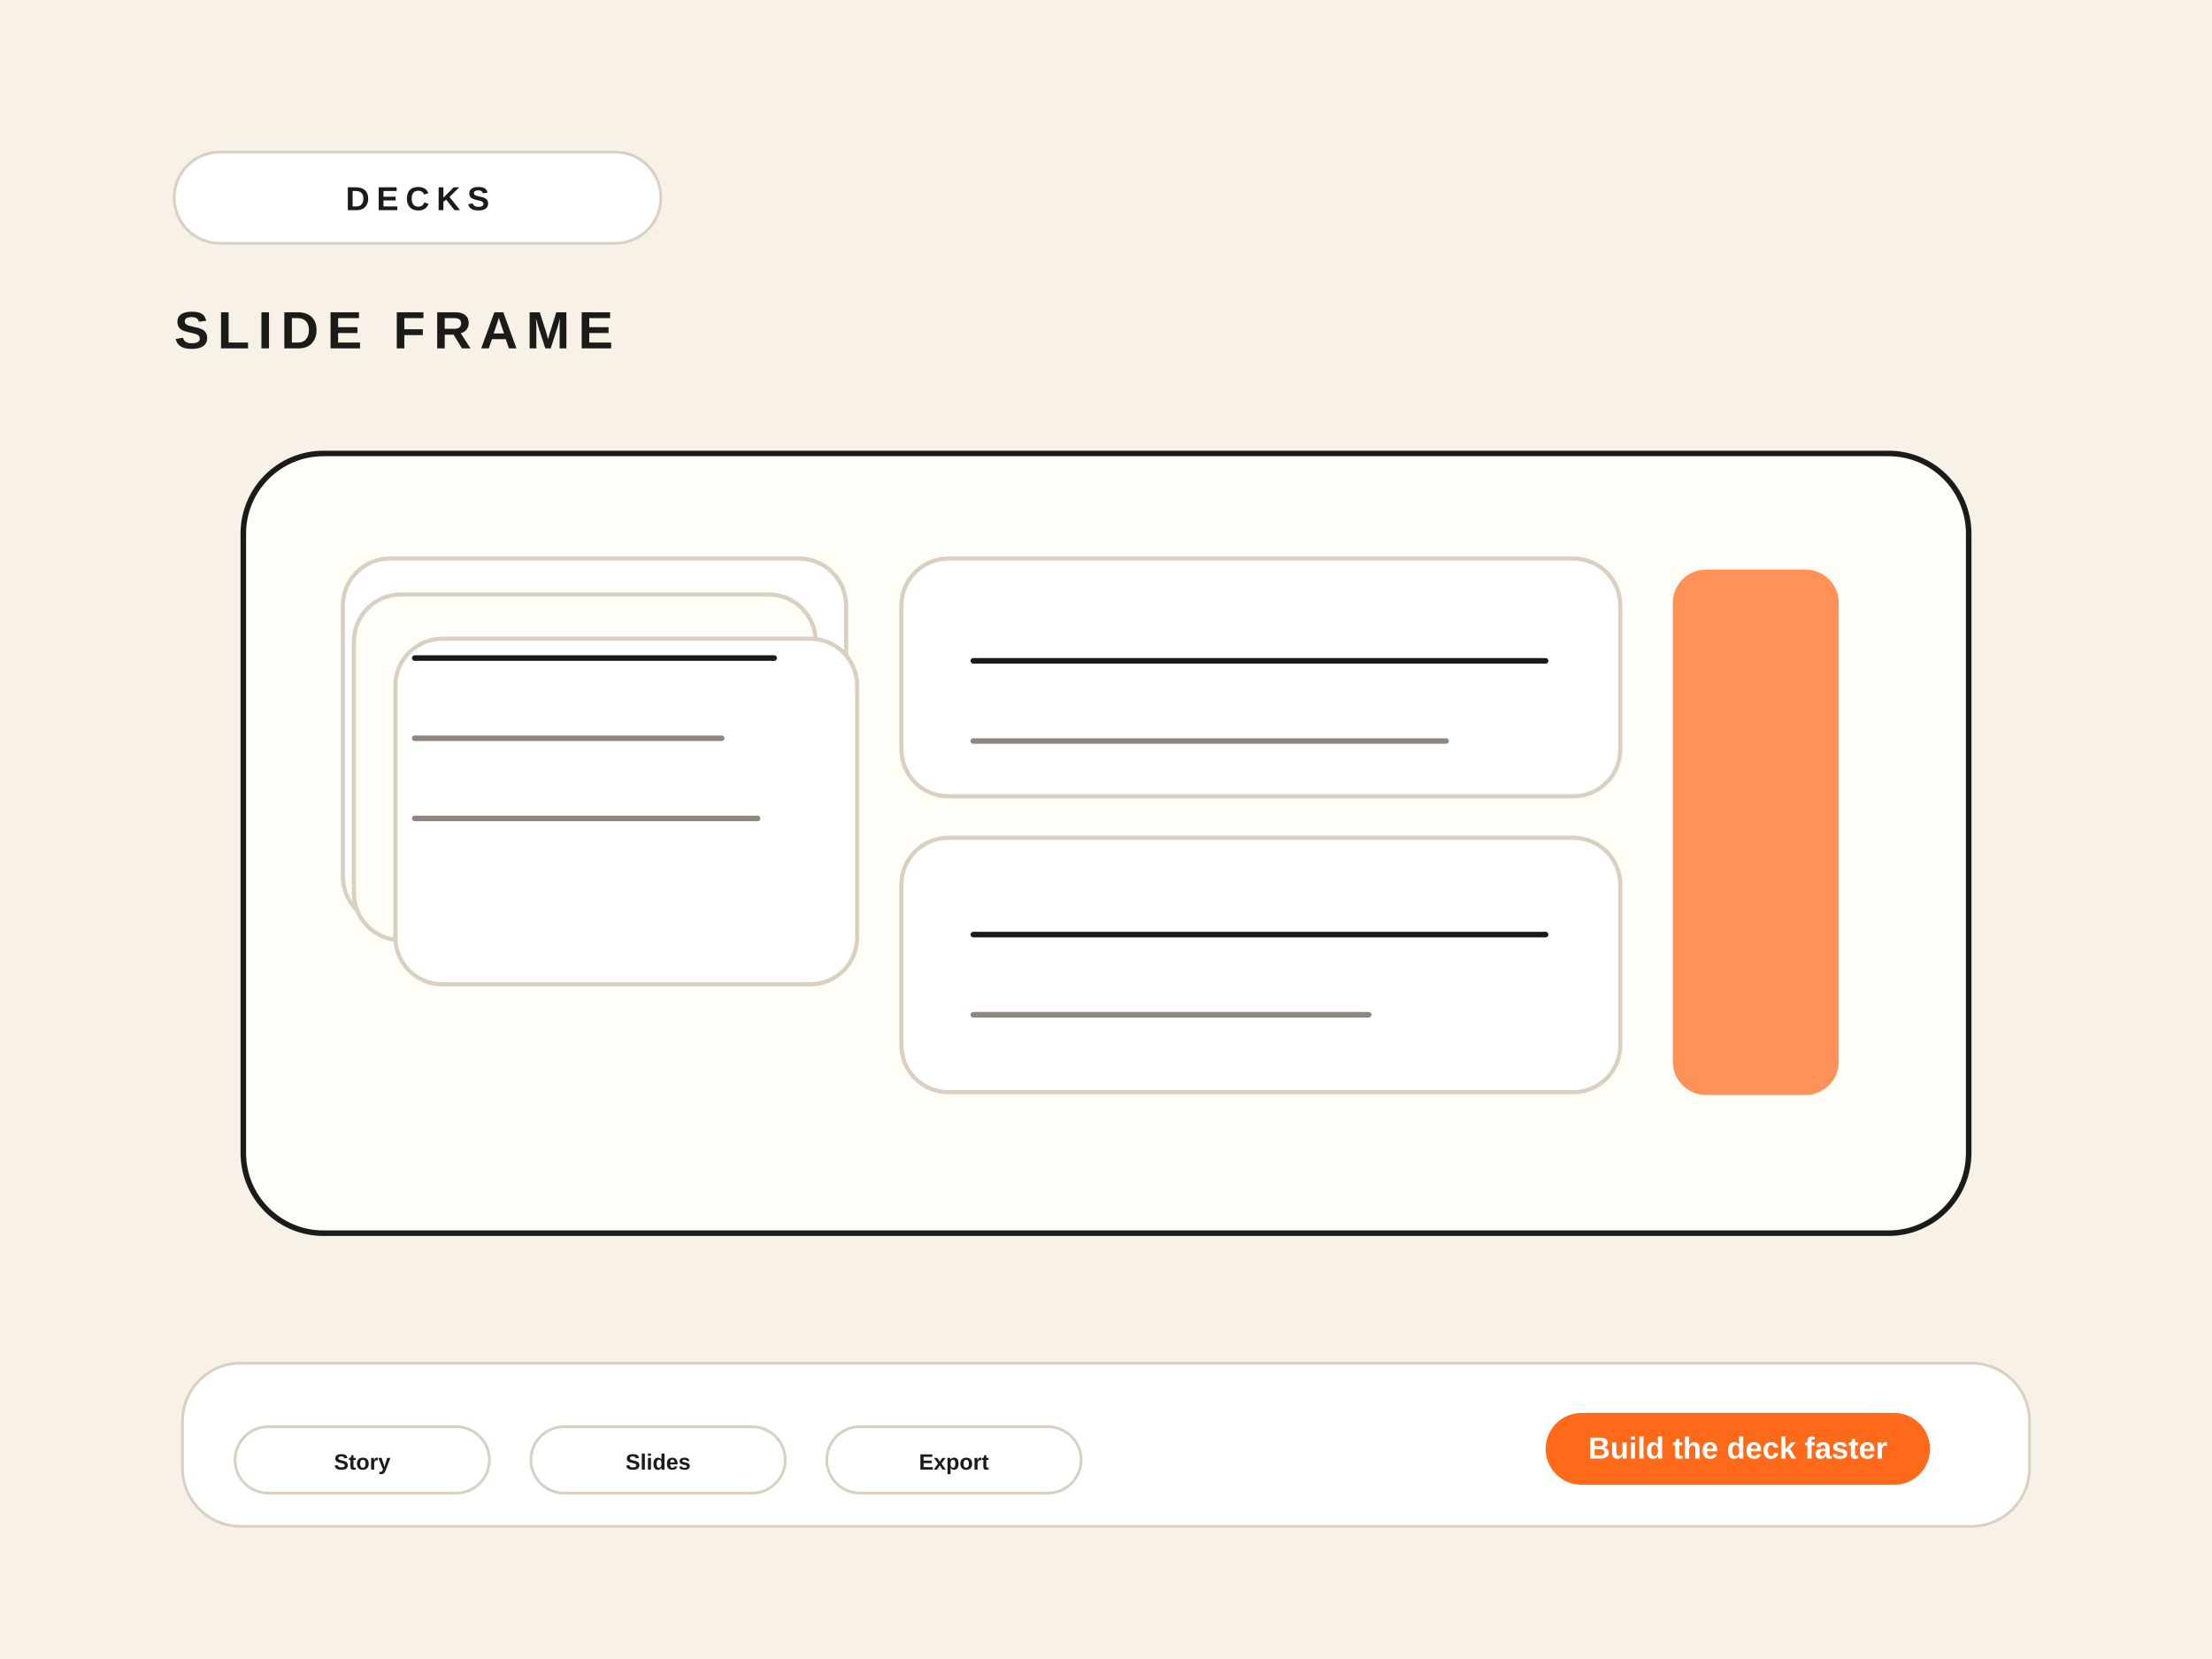
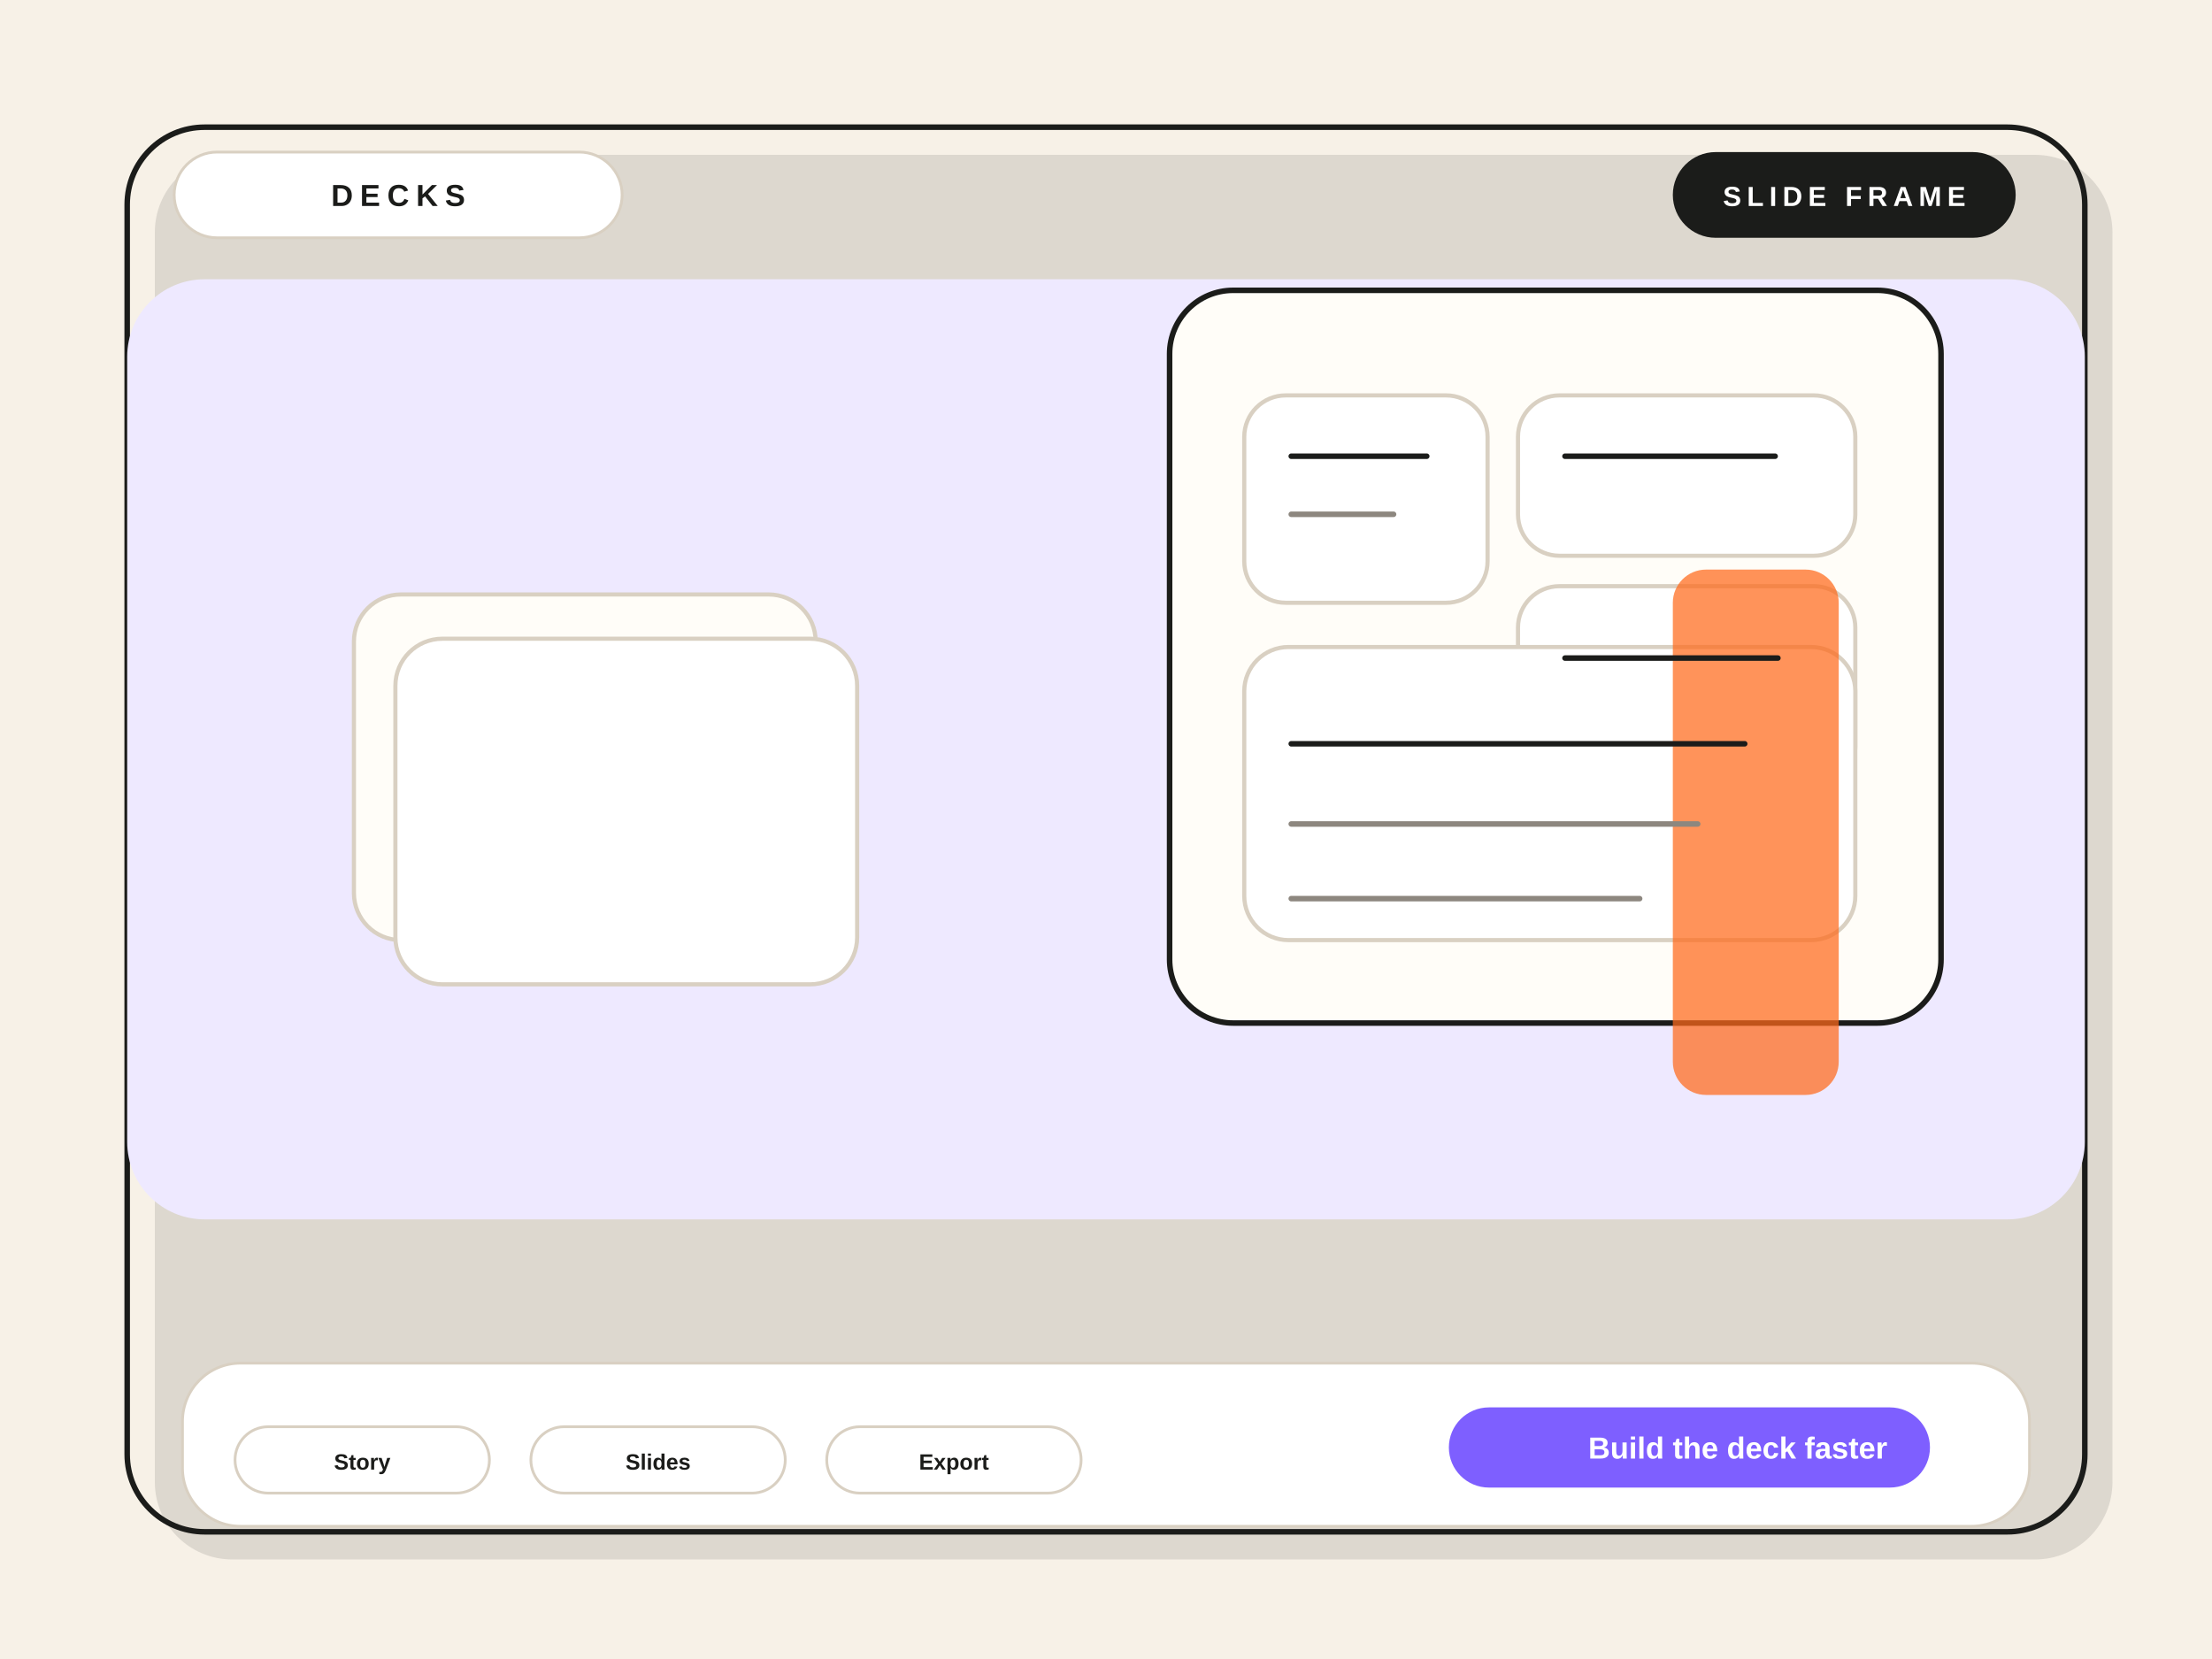
<svg xmlns="http://www.w3.org/2000/svg" width="1600" height="1200" viewBox="0 0 1600 1200" fill="none">
  <rect width="1600" height="1200" fill="#f7f1e7" />
-   <rect x="126" y="110" width="352" height="66" rx="33" fill="#ffffff" stroke="#d9d0c2" stroke-width="2" />
-   <text x="302" y="152" text-anchor="middle" font-family="Arial, sans-serif" font-size="24" font-weight="700" letter-spacing="5" fill="#1b1c1a">
+   <rect x="92" y="92" width="1416" height="1016" rx="56" fill="#f7f1e7" stroke="#1b1c1a" stroke-width="4" />
+   <rect x="112" y="112" width="1416" height="1016" rx="56" fill="rgba(27,28,26,0.12)" />
+   <rect x="126" y="110" width="324" height="62" rx="31" fill="#ffffff" stroke="#d9d0c2" stroke-width="2" />
+   <text x="288" y="149" text-anchor="middle" font-family="Arial, sans-serif" font-size="22" font-weight="700" letter-spacing="5" fill="#1b1c1a">
      DECKS
    </text>
-   <text x="126" y="252" font-family="Arial, sans-serif" font-size="38" font-weight="700" letter-spacing="6" fill="#1b1c1a">
+   <rect x="1210" y="110" width="248" height="62" rx="31" fill="#1b1c1a" />
+   <text x="1334" y="149" text-anchor="middle" font-family="Arial, sans-serif" font-size="20" font-weight="700" letter-spacing="4" fill="#ffffff">
      SLIDE FRAME
    </text>
-   <rect x="176" y="328" width="1248" height="564" rx="58" fill="#fffdf8" stroke="#1b1c1a" stroke-width="4" />
-   <rect x="248" y="404" width="364" height="264" rx="34" fill="#ffffff" stroke="#d9d0c2" stroke-width="3" />
-   <rect x="652" y="404" width="520" height="172" rx="34" fill="#ffffff" stroke="#d9d0c2" stroke-width="3" />
-   <rect x="652" y="606" width="520" height="184" rx="34" fill="#ffffff" stroke="#d9d0c2" stroke-width="3" />
+   <text x="148" y="300" font-family="Arial, sans-serif" font-size="86" font-weight="800" letter-spacing="-2" fill="#1b1c1a">
+         Build
+       </text>
+   <text x="148" y="400" font-family="Arial, sans-serif" font-size="86" font-weight="800" letter-spacing="-2" fill="#1b1c1a">
+         the deck
+       </text>
+   <text x="148" y="500" font-family="Arial, sans-serif" font-size="86" font-weight="800" letter-spacing="-2" fill="#1b1c1a">
+         faster
+       </text>
+   <text x="148" y="632" font-family="Arial, sans-serif" font-size="26" font-weight="700" letter-spacing="4" fill="#5941c6">
+     FOUNDER SYSTEMS • PREMIUM TOOL
+   </text>
+   <text x="148" y="676" font-family="Arial, sans-serif" font-size="28" font-weight="500" fill="#1b1c1a">
+     Designed to look priced, not placeholder.
+   </text>
+   <rect x="92" y="202" width="1416" height="680" rx="56" fill="#eee9ff" />
+   <rect x="846" y="210" width="558" height="530" rx="46" fill="#fffdf8" stroke="#1b1c1a" stroke-width="4" />
+   <rect x="900" y="286" width="176" height="150" rx="30" fill="#ffffff" stroke="#d9d0c2" stroke-width="3" />
+   <rect x="1098" y="286" width="244" height="116" rx="30" fill="#ffffff" stroke="#d9d0c2" stroke-width="3" />
+   <rect x="1098" y="424" width="244" height="146" rx="30" fill="#ffffff" stroke="#d9d0c2" stroke-width="3" />
+   <rect x="900" y="468" width="442" height="212" rx="32" fill="#ffffff" stroke="#d9d0c2" stroke-width="3" />
  <rect x="256" y="430" width="334" height="250" rx="34" fill="#fffdf8" stroke="#d9d0c2" stroke-width="3" />
  <rect x="286" y="462" width="334" height="250" rx="34" fill="#ffffff" stroke="#d9d0c2" stroke-width="3" />
  <rect x="1210" y="412" width="120" height="380" rx="24" fill="#ff6a1a" opacity="0.72" />
-   <path d="M 300 476 L 560 476" stroke="#1b1c1a" stroke-width="4" stroke-linecap="round" />
-   <path d="M 300 534 L 522 534" stroke="#8d877f" stroke-width="4" stroke-linecap="round" />
-   <path d="M 300 592 L 548 592" stroke="#8d877f" stroke-width="4" stroke-linecap="round" />
-   <path d="M 704 478 L 1118 478" stroke="#1b1c1a" stroke-width="4" stroke-linecap="round" />
-   <path d="M 704 536 L 1046 536" stroke="#8d877f" stroke-width="4" stroke-linecap="round" />
-   <path d="M 704 676 L 1118 676" stroke="#1b1c1a" stroke-width="4" stroke-linecap="round" />
-   <path d="M 704 734 L 990 734" stroke="#8d877f" stroke-width="4" stroke-linecap="round" />
+   <path d="M 934 330 L 1032 330" stroke="#1b1c1a" stroke-width="4" stroke-linecap="round" />
+   <path d="M 934 372 L 1008 372" stroke="#8d877f" stroke-width="4" stroke-linecap="round" />
+   <path d="M 1132 330 L 1284 330" stroke="#1b1c1a" stroke-width="4" stroke-linecap="round" />
+   <path d="M 1132 476 L 1286 476" stroke="#1b1c1a" stroke-width="4" stroke-linecap="round" />
+   <path d="M 934 538 L 1262 538" stroke="#1b1c1a" stroke-width="4" stroke-linecap="round" />
+   <path d="M 934 596 L 1228 596" stroke="#8d877f" stroke-width="4" stroke-linecap="round" />
+   <path d="M 934 650 L 1186 650" stroke="#8d877f" stroke-width="4" stroke-linecap="round" />
  <rect x="132" y="986" width="1336" height="118" rx="42" fill="#ffffff" stroke="#d9d0c2" stroke-width="2" />
  <rect x="170" y="1032" width="184" height="48" rx="24" fill="#ffffff" stroke="#d9d0c2" stroke-width="2" />
  <text x="262" y="1063" text-anchor="middle" font-family="Arial, sans-serif" font-size="16" font-weight="700" fill="#1b1c1a">
      Story
    </text>
  <rect x="384" y="1032" width="184" height="48" rx="24" fill="#ffffff" stroke="#d9d0c2" stroke-width="2" />
  <text x="476" y="1063" text-anchor="middle" font-family="Arial, sans-serif" font-size="16" font-weight="700" fill="#1b1c1a">
      Slides
    </text>
  <rect x="598" y="1032" width="184" height="48" rx="24" fill="#ffffff" stroke="#d9d0c2" stroke-width="2" />
  <text x="690" y="1063" text-anchor="middle" font-family="Arial, sans-serif" font-size="16" font-weight="700" fill="#1b1c1a">
      Export
    </text>
-   <rect x="1118" y="1022" width="278" height="52" rx="26" fill="#ff6a1a" />
+   <rect x="1048" y="1018" width="348" height="58" rx="29" fill="#7e5fff" />
  <text x="1257" y="1055" text-anchor="middle" font-family="Arial, sans-serif" font-size="22" font-weight="700" fill="#ffffff">
      Build the deck faster
    </text>
</svg>
